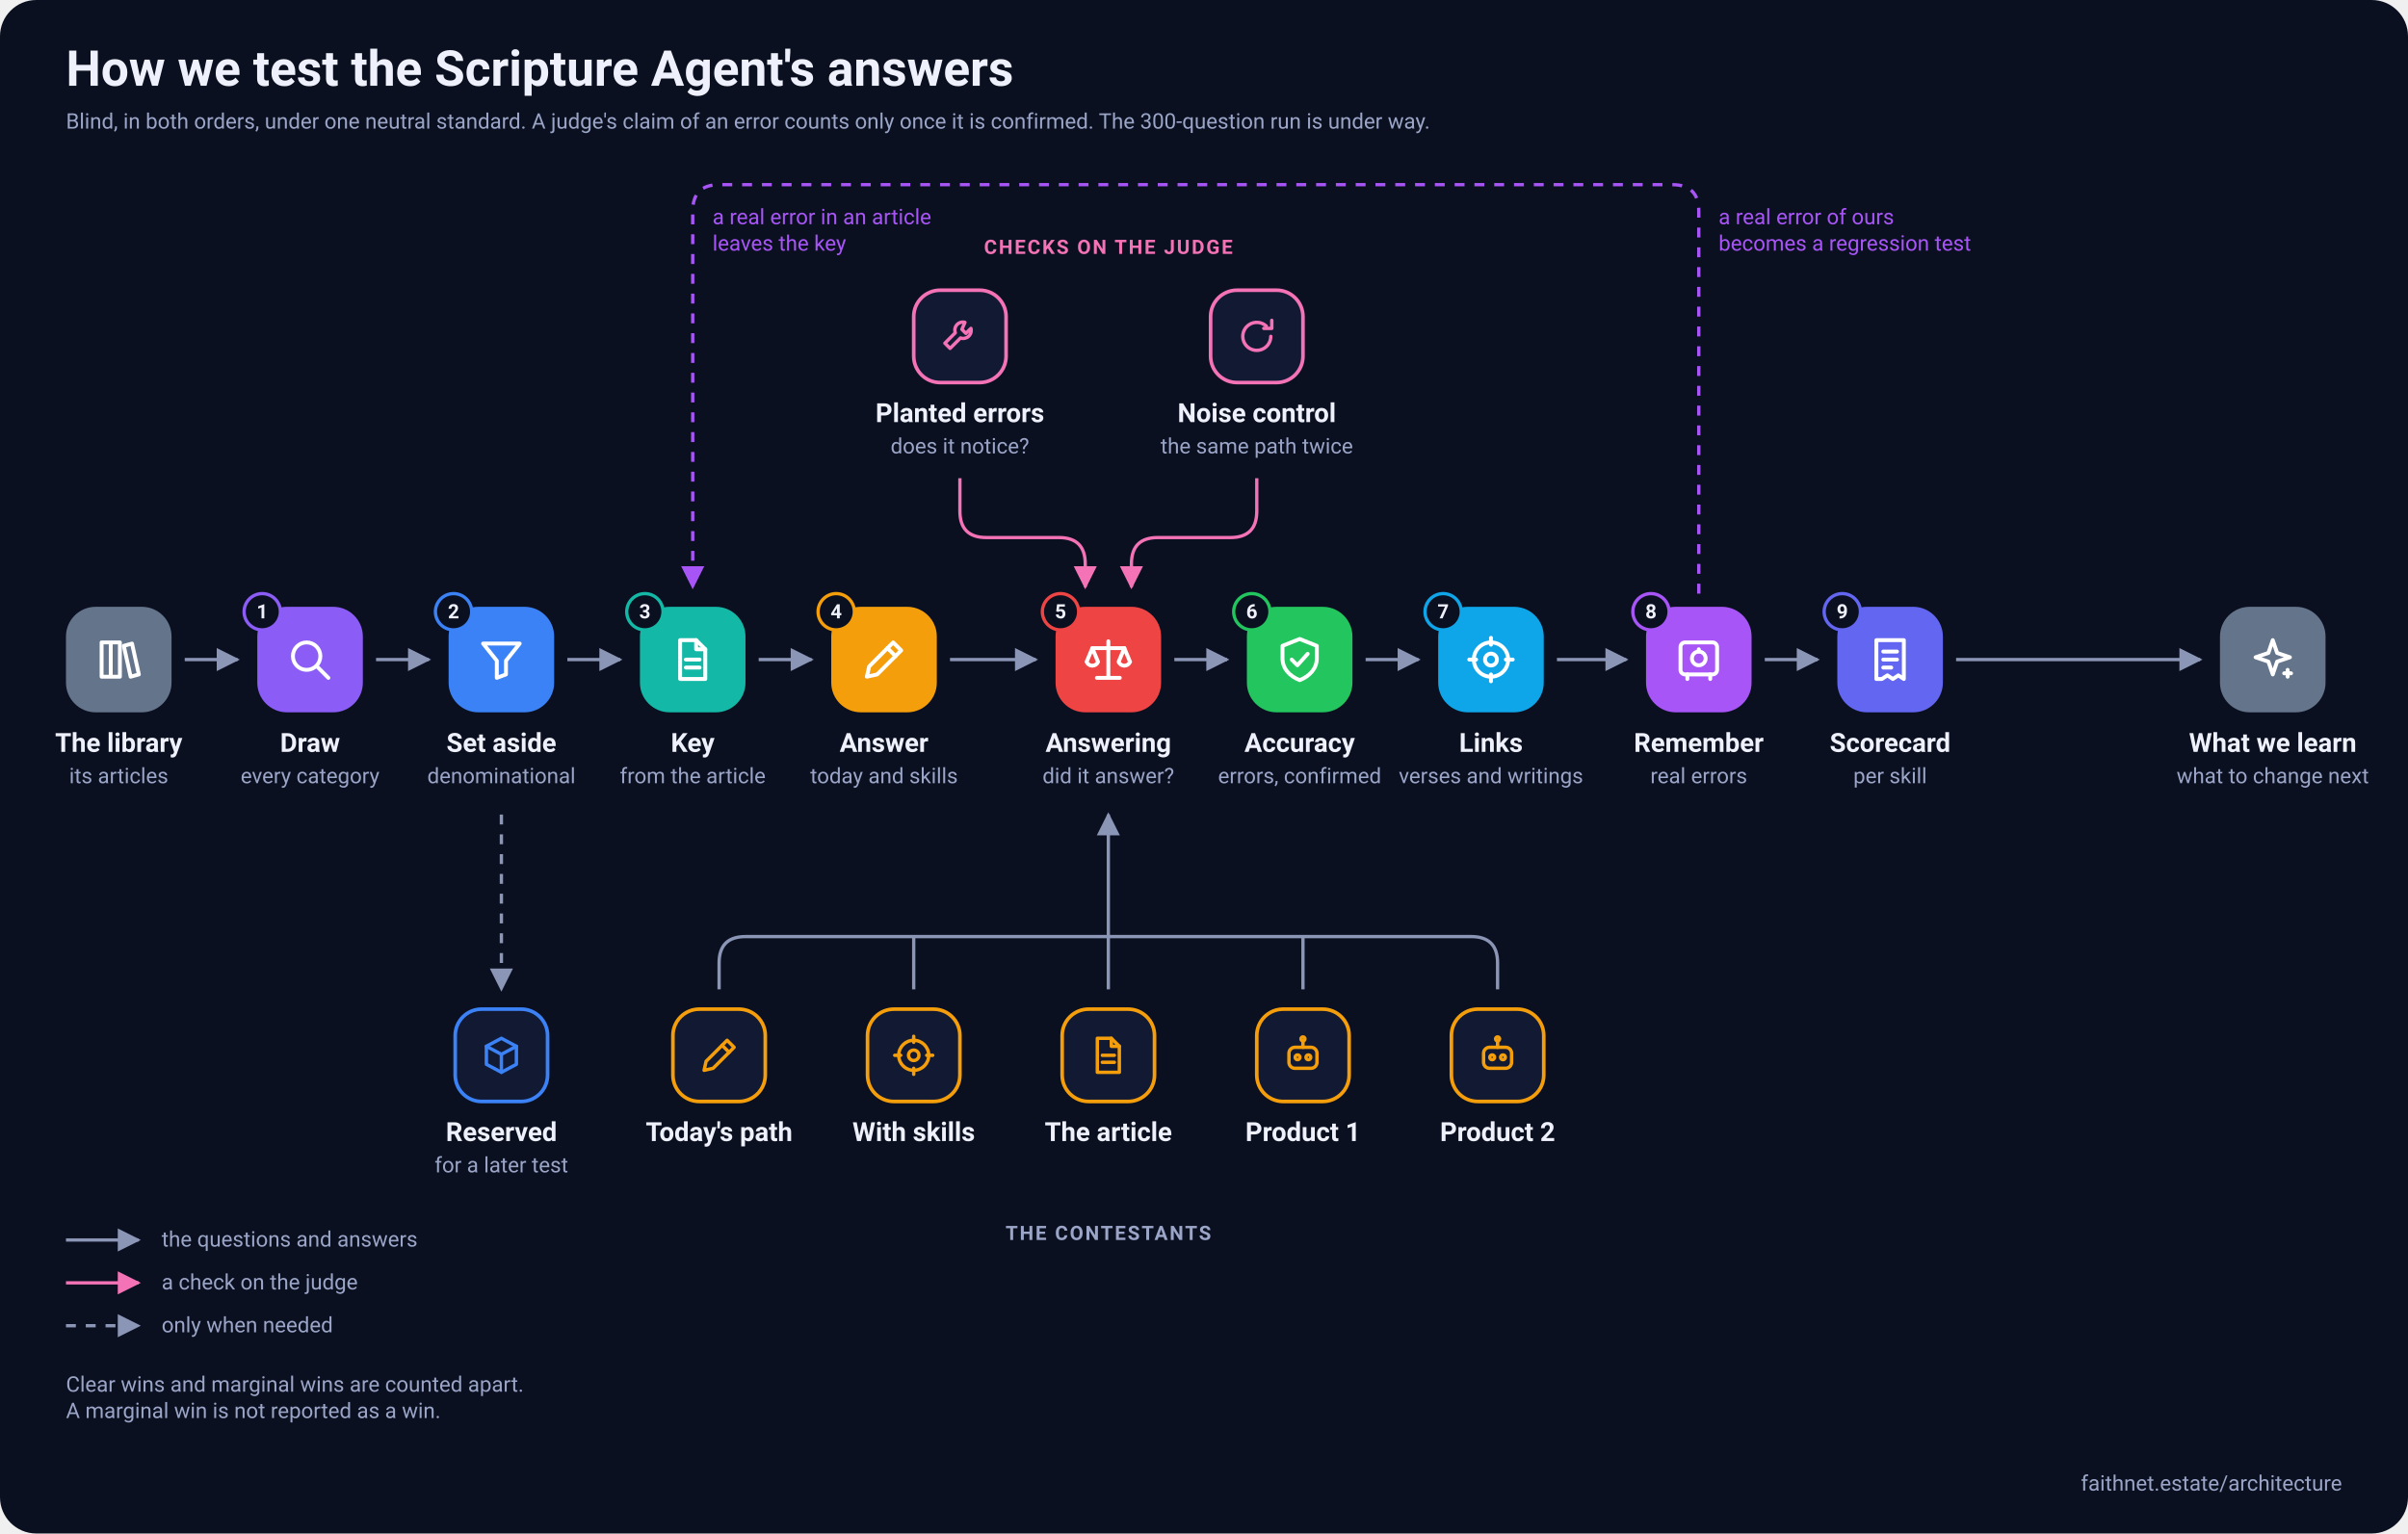
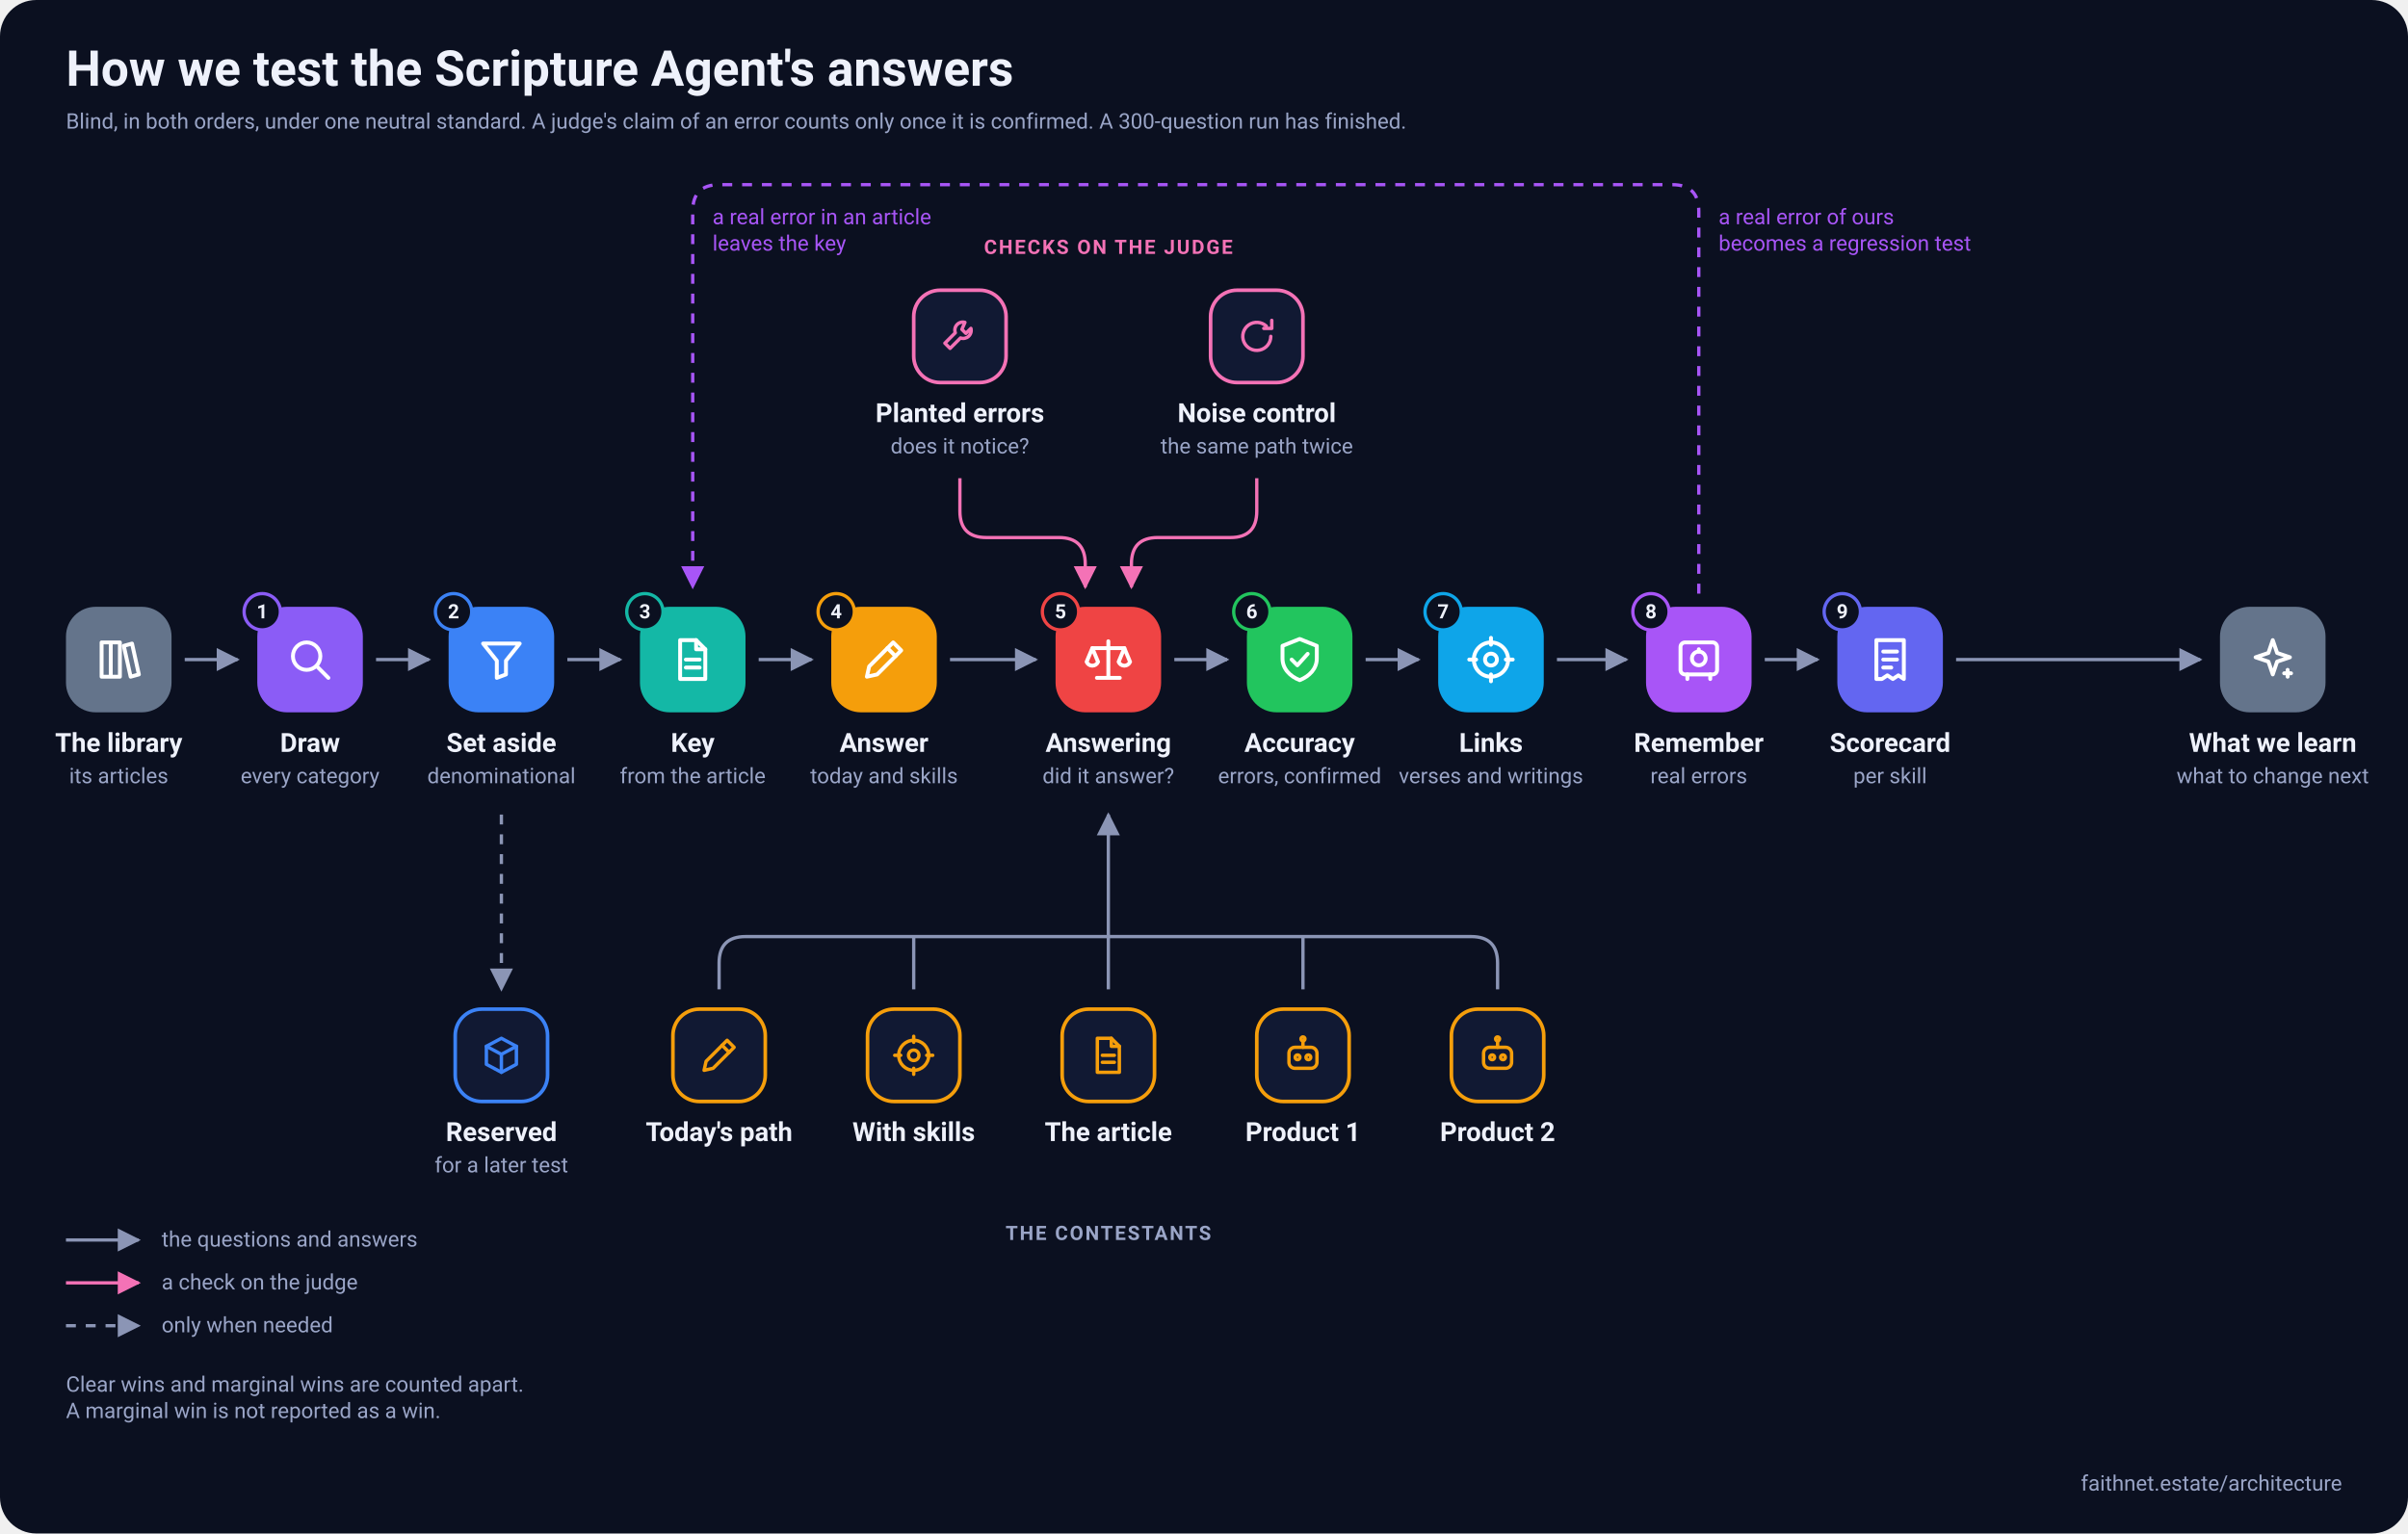
<svg xmlns="http://www.w3.org/2000/svg" viewBox="0 0 1460 930" width="1460" height="930" role="img" aria-labelledby="t d">
  <defs>
    <marker id="a" viewBox="0 0 10 10" refX="9" refY="5" markerWidth="7" markerHeight="7" orient="auto">
      <path d="M0 0l10 5-10 5z" fill="#8b95b5" />
    </marker>
    <marker id="b" viewBox="0 0 10 10" refX="1" refY="5" markerWidth="7" markerHeight="7" orient="auto">
      <path d="M10 0 0 5l10 5z" fill="#8b95b5" />
    </marker>
    <marker id="as" viewBox="0 0 10 10" refX="9" refY="5" markerWidth="7" markerHeight="7" orient="auto">
      <path d="M0 0l10 5-10 5z" fill="#f472b6" />
    </marker>
    <marker id="bs" viewBox="0 0 10 10" refX="1" refY="5" markerWidth="7" markerHeight="7" orient="auto">
      <path d="M10 0 0 5l10 5z" fill="#f472b6" />
    </marker>
    <marker id="m0" viewBox="0 0 10 10" refX="9" refY="5" markerWidth="7" markerHeight="7" orient="auto">
      <path d="M0 0l10 5-10 5z" fill="#a855f7" />
    </marker>
    <marker id="m0s" viewBox="0 0 10 10" refX="1" refY="5" markerWidth="7" markerHeight="7" orient="auto">
      <path d="M10 0 0 5l10 5z" fill="#a855f7" />
    </marker>
    <style>text{font-family:system-ui,-apple-system,"Segoe UI",Roboto,Helvetica,Arial,sans-serif;fill:#eef1fb}.h{font-size:30px;font-weight:700}.n{font-size:16px;font-weight:650}.t{font-size:13px;font-weight:600}.k{font-size:12px;font-weight:700}.s{font-size:13px;fill:#9aa5c7}.b{font-size:12px;font-weight:700;letter-spacing:.09em;fill:#9aa5c7}</style>
  </defs>
  <rect width="1460" height="930" rx="22" fill="#0b1020" />
  <text x="40" y="52" class="h">How we test the Scripture Agent's answers</text>
-   <text x="40" y="78" class="s" text-anchor="start">Blind, in both orders, under one neutral standard. A judge's claim of an error counts only once it is confirmed. The 300-question run is under way.</text>
+   <text x="40" y="78" class="s" text-anchor="start">Blind, in both orders, under one neutral standard. A judge's claim of an error counts only once it is confirmed. A 300-question run has finished.</text>
  <path d="M112 400H144" fill="none" stroke="#8b95b5" stroke-width="2" marker-end="url(#a)" />
  <path d="M228 400H260" fill="none" stroke="#8b95b5" stroke-width="2" marker-end="url(#a)" />
  <path d="M344 400H376" fill="none" stroke="#8b95b5" stroke-width="2" marker-end="url(#a)" />
  <path d="M460 400H492" fill="none" stroke="#8b95b5" stroke-width="2" marker-end="url(#a)" />
  <path d="M576 400H628" fill="none" stroke="#8b95b5" stroke-width="2" marker-end="url(#a)" />
  <path d="M712 400H744" fill="none" stroke="#8b95b5" stroke-width="2" marker-end="url(#a)" />
  <path d="M828 400H860" fill="none" stroke="#8b95b5" stroke-width="2" marker-end="url(#a)" />
  <path d="M944 400H986" fill="none" stroke="#8b95b5" stroke-width="2" marker-end="url(#a)" />
  <path d="M1070 400H1102" fill="none" stroke="#8b95b5" stroke-width="2" marker-end="url(#a)" />
  <path d="M1186 400H1334" fill="none" stroke="#8b95b5" stroke-width="2" marker-end="url(#a)" />
  <g>
    <rect x="40" y="368" width="64" height="64" rx="18" fill="#64748b" />
    <g transform="translate(55.36,383.36) scale(1.386667)" fill="none" stroke="#fff" stroke-width="1.7" stroke-linecap="round" stroke-linejoin="round">
      <path d="M4.5 4.5h4v15h-4zM8.5 4.5h4v15h-4z" />
      <path d="M14.2 6l3.6-1 3 13.5-3.6 1z" />
    </g>
    <text x="72" y="456" text-anchor="middle" class="n">The library</text>
    <text x="72" y="475" text-anchor="middle" class="s">its articles</text>
  </g>
  <g>
    <rect x="156" y="368" width="64" height="64" rx="18" fill="#8b5cf6" />
    <g transform="translate(171.36,383.36) scale(1.386667)" fill="none" stroke="#fff" stroke-width="1.7" stroke-linecap="round" stroke-linejoin="round">
      <circle cx="10.5" cy="10.5" r="6" />
      <path d="M15 15l5 5" />
    </g>
    <circle cx="159" cy="371" r="11" fill="#0b1020" stroke="#8b5cf6" stroke-width="2" />
    <text x="159" y="375" text-anchor="middle" class="k">1</text>
    <text x="188" y="456" text-anchor="middle" class="n">Draw</text>
    <text x="188" y="475" text-anchor="middle" class="s">every category</text>
  </g>
  <g>
    <rect x="272" y="368" width="64" height="64" rx="18" fill="#3b82f6" />
    <g transform="translate(287.36,383.36) scale(1.386667)" fill="none" stroke="#fff" stroke-width="1.7" stroke-linecap="round" stroke-linejoin="round">
      <path d="M4 5h16l-6 7.5v6l-4 1.5v-7.5z" />
    </g>
    <circle cx="275" cy="371" r="11" fill="#0b1020" stroke="#3b82f6" stroke-width="2" />
    <text x="275" y="375" text-anchor="middle" class="k">2</text>
    <text x="304" y="456" text-anchor="middle" class="n">Set aside</text>
    <text x="304" y="475" text-anchor="middle" class="s">denominational</text>
  </g>
  <g>
    <rect x="388" y="368" width="64" height="64" rx="18" fill="#14b8a6" />
    <g transform="translate(403.36,383.36) scale(1.386667)" fill="none" stroke="#fff" stroke-width="1.7" stroke-linecap="round" stroke-linejoin="round">
      <path d="M6.5 3.5h7l4 4v13h-11z" />
      <path d="M13.5 3.5v4h4" />
      <path d="M9 12h6M9 15.5h6" />
    </g>
    <circle cx="391" cy="371" r="11" fill="#0b1020" stroke="#14b8a6" stroke-width="2" />
    <text x="391" y="375" text-anchor="middle" class="k">3</text>
    <text x="420" y="456" text-anchor="middle" class="n">Key</text>
    <text x="420" y="475" text-anchor="middle" class="s">from the article</text>
  </g>
  <g>
    <rect x="504" y="368" width="64" height="64" rx="18" fill="#f59e0b" />
    <g transform="translate(519.36,383.36) scale(1.386667)" fill="none" stroke="#fff" stroke-width="1.7" stroke-linecap="round" stroke-linejoin="round">
      <path d="M4.5 19.5l1-4.5L16 4.5 19.5 8 9 18.5z" />
      <path d="M13.5 7l3.5 3.5" />
    </g>
    <circle cx="507" cy="371" r="11" fill="#0b1020" stroke="#f59e0b" stroke-width="2" />
    <text x="507" y="375" text-anchor="middle" class="k">4</text>
    <text x="536" y="456" text-anchor="middle" class="n">Answer</text>
    <text x="536" y="475" text-anchor="middle" class="s">today and skills</text>
  </g>
  <g>
    <rect x="640" y="368" width="64" height="64" rx="18" fill="#ef4444" />
    <g transform="translate(655.36,383.36) scale(1.386667)" fill="none" stroke="#fff" stroke-width="1.7" stroke-linecap="round" stroke-linejoin="round">
      <path d="M12 4v16M7 20h10M5 7h14" />
      <path d="M5 7l-2.5 6a2.7 2.7 0 0 0 5 0z" />
      <path d="M19 7l-2.5 6a2.7 2.7 0 0 0 5 0z" />
    </g>
    <circle cx="643" cy="371" r="11" fill="#0b1020" stroke="#ef4444" stroke-width="2" />
    <text x="643" y="375" text-anchor="middle" class="k">5</text>
    <text x="672" y="456" text-anchor="middle" class="n">Answering</text>
    <text x="672" y="475" text-anchor="middle" class="s">did it answer?</text>
  </g>
  <g>
    <rect x="756" y="368" width="64" height="64" rx="18" fill="#22c55e" />
    <g transform="translate(771.36,383.36) scale(1.386667)" fill="none" stroke="#fff" stroke-width="1.7" stroke-linecap="round" stroke-linejoin="round">
      <path d="M12 3l7.5 3v5.5c0 4.5-3.2 7.8-7.5 9.5-4.3-1.7-7.5-5-7.5-9.5V6z" />
      <path d="M8.5 12l2.5 2.5 4.5-5" />
    </g>
    <circle cx="759" cy="371" r="11" fill="#0b1020" stroke="#22c55e" stroke-width="2" />
    <text x="759" y="375" text-anchor="middle" class="k">6</text>
    <text x="788" y="456" text-anchor="middle" class="n">Accuracy</text>
    <text x="788" y="475" text-anchor="middle" class="s">errors, confirmed</text>
  </g>
  <g>
    <rect x="872" y="368" width="64" height="64" rx="18" fill="#0ea5e9" />
    <g transform="translate(887.36,383.36) scale(1.386667)" fill="none" stroke="#fff" stroke-width="1.7" stroke-linecap="round" stroke-linejoin="round">
      <circle cx="12" cy="12" r="7.5" />
      <circle cx="12" cy="12" r="2.6" />
      <path d="M12 2.5v3M12 18.5v3M2.5 12h3M18.5 12h3" />
    </g>
    <circle cx="875" cy="371" r="11" fill="#0b1020" stroke="#0ea5e9" stroke-width="2" />
    <text x="875" y="375" text-anchor="middle" class="k">7</text>
    <text x="904" y="456" text-anchor="middle" class="n">Links</text>
    <text x="904" y="475" text-anchor="middle" class="s">verses and writings</text>
  </g>
  <g>
    <rect x="998" y="368" width="64" height="64" rx="18" fill="#a855f7" />
    <g transform="translate(1013.36,383.36) scale(1.386667)" fill="none" stroke="#fff" stroke-width="1.7" stroke-linecap="round" stroke-linejoin="round">
      <rect x="4" y="4.5" width="16" height="14" rx="2" />
      <circle cx="12" cy="11.5" r="3" />
      <path d="M12 8.5v-1M7 18.5v2M17 18.5v2" />
    </g>
    <circle cx="1001" cy="371" r="11" fill="#0b1020" stroke="#a855f7" stroke-width="2" />
    <text x="1001" y="375" text-anchor="middle" class="k">8</text>
    <text x="1030" y="456" text-anchor="middle" class="n">Remember</text>
    <text x="1030" y="475" text-anchor="middle" class="s">real errors</text>
  </g>
  <g>
    <rect x="1114" y="368" width="64" height="64" rx="18" fill="#6366f1" />
    <g transform="translate(1129.36,383.36) scale(1.386667)" fill="none" stroke="#fff" stroke-width="1.7" stroke-linecap="round" stroke-linejoin="round">
      <path d="M6 3.5h12v17l-2.4-1.6-2.4 1.6-2.4-1.6-2.4 1.6L6 20.5z" />
      <path d="M9 8.5h6M9 12h6M9 15.5h3.5" />
    </g>
    <circle cx="1117" cy="371" r="11" fill="#0b1020" stroke="#6366f1" stroke-width="2" />
    <text x="1117" y="375" text-anchor="middle" class="k">9</text>
    <text x="1146" y="456" text-anchor="middle" class="n">Scorecard</text>
    <text x="1146" y="475" text-anchor="middle" class="s">per skill</text>
  </g>
  <g>
    <rect x="1346" y="368" width="64" height="64" rx="18" fill="#64748b" />
    <g transform="translate(1361.36,383.36) scale(1.386667)" fill="none" stroke="#fff" stroke-width="1.7" stroke-linecap="round" stroke-linejoin="round">
      <path d="M12 3.5l1.9 5.6 5.6 1.9-5.6 1.9L12 18.5l-1.9-5.6L4.5 11l5.6-1.9z" />
      <path d="M18.5 16.5v3M17 18h3" />
    </g>
    <text x="1378" y="456" text-anchor="middle" class="n">What we learn</text>
    <text x="1378" y="475" text-anchor="middle" class="s">what to change next</text>
  </g>
  <text x="672" y="154" text-anchor="middle" class="b" style="fill:#f472b6">CHECKS ON THE JUDGE</text>
  <g>
    <rect x="554" y="176" width="56" height="56" rx="16" fill="#111933" stroke="#f472b6" stroke-width="2.2" />
    <g transform="translate(567.44,189.44) scale(1.213333)" fill="none" stroke="#f472b6" stroke-width="1.7" stroke-linecap="round" stroke-linejoin="round">
      <path d="M14.5 5a4 4 0 0 0-4.8 5.2L4.5 15.4l2.6 2.6 5.2-5.2A4 4 0 0 0 17.5 8l-2.5 2.5-2-2z" />
    </g>
    <text x="582" y="256" text-anchor="middle" class="n">Planted errors</text>
    <text x="582" y="275" text-anchor="middle" class="s">does it notice?</text>
  </g>
  <g>
    <rect x="734" y="176" width="56" height="56" rx="16" fill="#111933" stroke="#f472b6" stroke-width="2.2" />
    <g transform="translate(747.44,189.44) scale(1.213333)" fill="none" stroke="#f472b6" stroke-width="1.7" stroke-linecap="round" stroke-linejoin="round">
      <path d="M19 12a7 7 0 1 1-2.2-5.1" />
      <path d="M19.5 4v4h-4" />
    </g>
    <text x="762" y="256" text-anchor="middle" class="n">Noise control</text>
    <text x="762" y="275" text-anchor="middle" class="s">the same path twice</text>
  </g>
  <path d="M582 290V310Q582 326 598 326H642Q658 326 658 342V356" fill="none" stroke="#f472b6" stroke-width="2" marker-end="url(#as)" />
  <path d="M762 290V310Q762 326 746 326H702Q686 326 686 342V356" fill="none" stroke="#f472b6" stroke-width="2" marker-end="url(#as)" />
  <text x="672" y="752" text-anchor="middle" class="b">THE CONTESTANTS</text>
  <path d="M436 600V584Q436 568 452 568H892Q908 568 908 584V600M554 568V600M672 568V600M790 568V600" fill="none" stroke="#8b95b5" stroke-width="2" />
  <path d="M672 568V494" fill="none" stroke="#8b95b5" stroke-width="2" marker-end="url(#a)" />
  <g>
    <rect x="408" y="612" width="56" height="56" rx="16" fill="#111933" stroke="#f59e0b" stroke-width="2.2" />
    <g transform="translate(421.44,625.44) scale(1.213333)" fill="none" stroke="#f59e0b" stroke-width="1.7" stroke-linecap="round" stroke-linejoin="round">
      <path d="M4.5 19.5l1-4.5L16 4.5 19.5 8 9 18.5z" />
      <path d="M13.5 7l3.5 3.5" />
    </g>
    <text x="436" y="692" text-anchor="middle" class="n">Today's path</text>
    <text x="436" y="711" text-anchor="middle" class="s" />
  </g>
  <g>
    <rect x="526" y="612" width="56" height="56" rx="16" fill="#111933" stroke="#f59e0b" stroke-width="2.2" />
    <g transform="translate(539.44,625.44) scale(1.213333)" fill="none" stroke="#f59e0b" stroke-width="1.7" stroke-linecap="round" stroke-linejoin="round">
      <circle cx="12" cy="12" r="7.5" />
      <circle cx="12" cy="12" r="2.6" />
      <path d="M12 2.5v3M12 18.5v3M2.5 12h3M18.5 12h3" />
    </g>
    <text x="554" y="692" text-anchor="middle" class="n">With skills</text>
    <text x="554" y="711" text-anchor="middle" class="s" />
  </g>
  <g>
    <rect x="644" y="612" width="56" height="56" rx="16" fill="#111933" stroke="#f59e0b" stroke-width="2.2" />
    <g transform="translate(657.44,625.44) scale(1.213333)" fill="none" stroke="#f59e0b" stroke-width="1.7" stroke-linecap="round" stroke-linejoin="round">
      <path d="M6.5 3.5h7l4 4v13h-11z" />
      <path d="M13.5 3.5v4h4" />
      <path d="M9 12h6M9 15.5h6" />
    </g>
    <text x="672" y="692" text-anchor="middle" class="n">The article</text>
    <text x="672" y="711" text-anchor="middle" class="s" />
  </g>
  <g>
    <rect x="762" y="612" width="56" height="56" rx="16" fill="#111933" stroke="#f59e0b" stroke-width="2.2" />
    <g transform="translate(775.44,625.44) scale(1.213333)" fill="none" stroke="#f59e0b" stroke-width="1.7" stroke-linecap="round" stroke-linejoin="round">
      <rect x="5" y="8" width="14" height="10.5" rx="3" />
      <path d="M12 8V4.5" />
      <circle cx="12" cy="3.8" r="1" />
      <circle cx="9.3" cy="13" r="1.2" />
      <circle cx="14.7" cy="13" r="1.2" />
    </g>
    <text x="790" y="692" text-anchor="middle" class="n">Product 1</text>
    <text x="790" y="711" text-anchor="middle" class="s" />
  </g>
  <g>
    <rect x="880" y="612" width="56" height="56" rx="16" fill="#111933" stroke="#f59e0b" stroke-width="2.2" />
    <g transform="translate(893.44,625.44) scale(1.213333)" fill="none" stroke="#f59e0b" stroke-width="1.7" stroke-linecap="round" stroke-linejoin="round">
      <rect x="5" y="8" width="14" height="10.5" rx="3" />
      <path d="M12 8V4.5" />
      <circle cx="12" cy="3.8" r="1" />
      <circle cx="9.3" cy="13" r="1.2" />
      <circle cx="14.7" cy="13" r="1.2" />
    </g>
    <text x="908" y="692" text-anchor="middle" class="n">Product 2</text>
    <text x="908" y="711" text-anchor="middle" class="s" />
  </g>
  <g>
    <rect x="276" y="612" width="56" height="56" rx="16" fill="#111933" stroke="#3b82f6" stroke-width="2.2" />
    <g transform="translate(289.44,625.44) scale(1.213333)" fill="none" stroke="#3b82f6" stroke-width="1.7" stroke-linecap="round" stroke-linejoin="round">
      <path d="M12 3.5l7.5 4v9l-7.5 4-7.5-4v-9z" />
      <path d="M4.5 7.5l7.5 4 7.5-4M12 11.5v9" />
    </g>
    <text x="304" y="692" text-anchor="middle" class="n">Reserved</text>
    <text x="304" y="711" text-anchor="middle" class="s">for a later test</text>
  </g>
  <path d="M304 494V600" fill="none" stroke="#8b95b5" stroke-width="2" stroke-dasharray="6 6" marker-end="url(#a)" />
  <path d="M1030 360V128Q1030 112 1014 112H436Q420 112 420 128V356" fill="none" stroke="#a855f7" stroke-width="2" stroke-dasharray="6 6" marker-end="url(#m0)" />
  <text x="432" y="136" text-anchor="start" class="s" style="fill:#a855f7">a real error in an article</text>
  <text x="432" y="152" text-anchor="start" class="s" style="fill:#a855f7">leaves the key</text>
  <text x="1042" y="136" text-anchor="start" class="s" style="fill:#a855f7">a real error of ours</text>
  <text x="1042" y="152" text-anchor="start" class="s" style="fill:#a855f7">becomes a regression test</text>
  <path d="M40 752h44" stroke="#8b95b5" stroke-width="2" marker-end="url(#a)" />
  <text x="98" y="756" class="s" text-anchor="start">the questions and answers</text>
  <path d="M40 778h44" stroke="#f472b6" stroke-width="2" marker-end="url(#as)" />
  <text x="98" y="782" class="s" text-anchor="start">a check on the judge</text>
  <path d="M40 804h44" stroke="#8b95b5" stroke-width="2" stroke-dasharray="6 6" marker-end="url(#a)" />
  <text x="98" y="808" class="s" text-anchor="start">only when needed</text>
  <text x="40" y="844" text-anchor="start" class="s">Clear wins and marginal wins are counted apart.</text>
  <text x="40" y="860" text-anchor="start" class="s">A marginal win is not reported as a win.</text>
  <text x="1420" y="904" class="s" text-anchor="end">faithnet.estate/architecture</text>
</svg>
